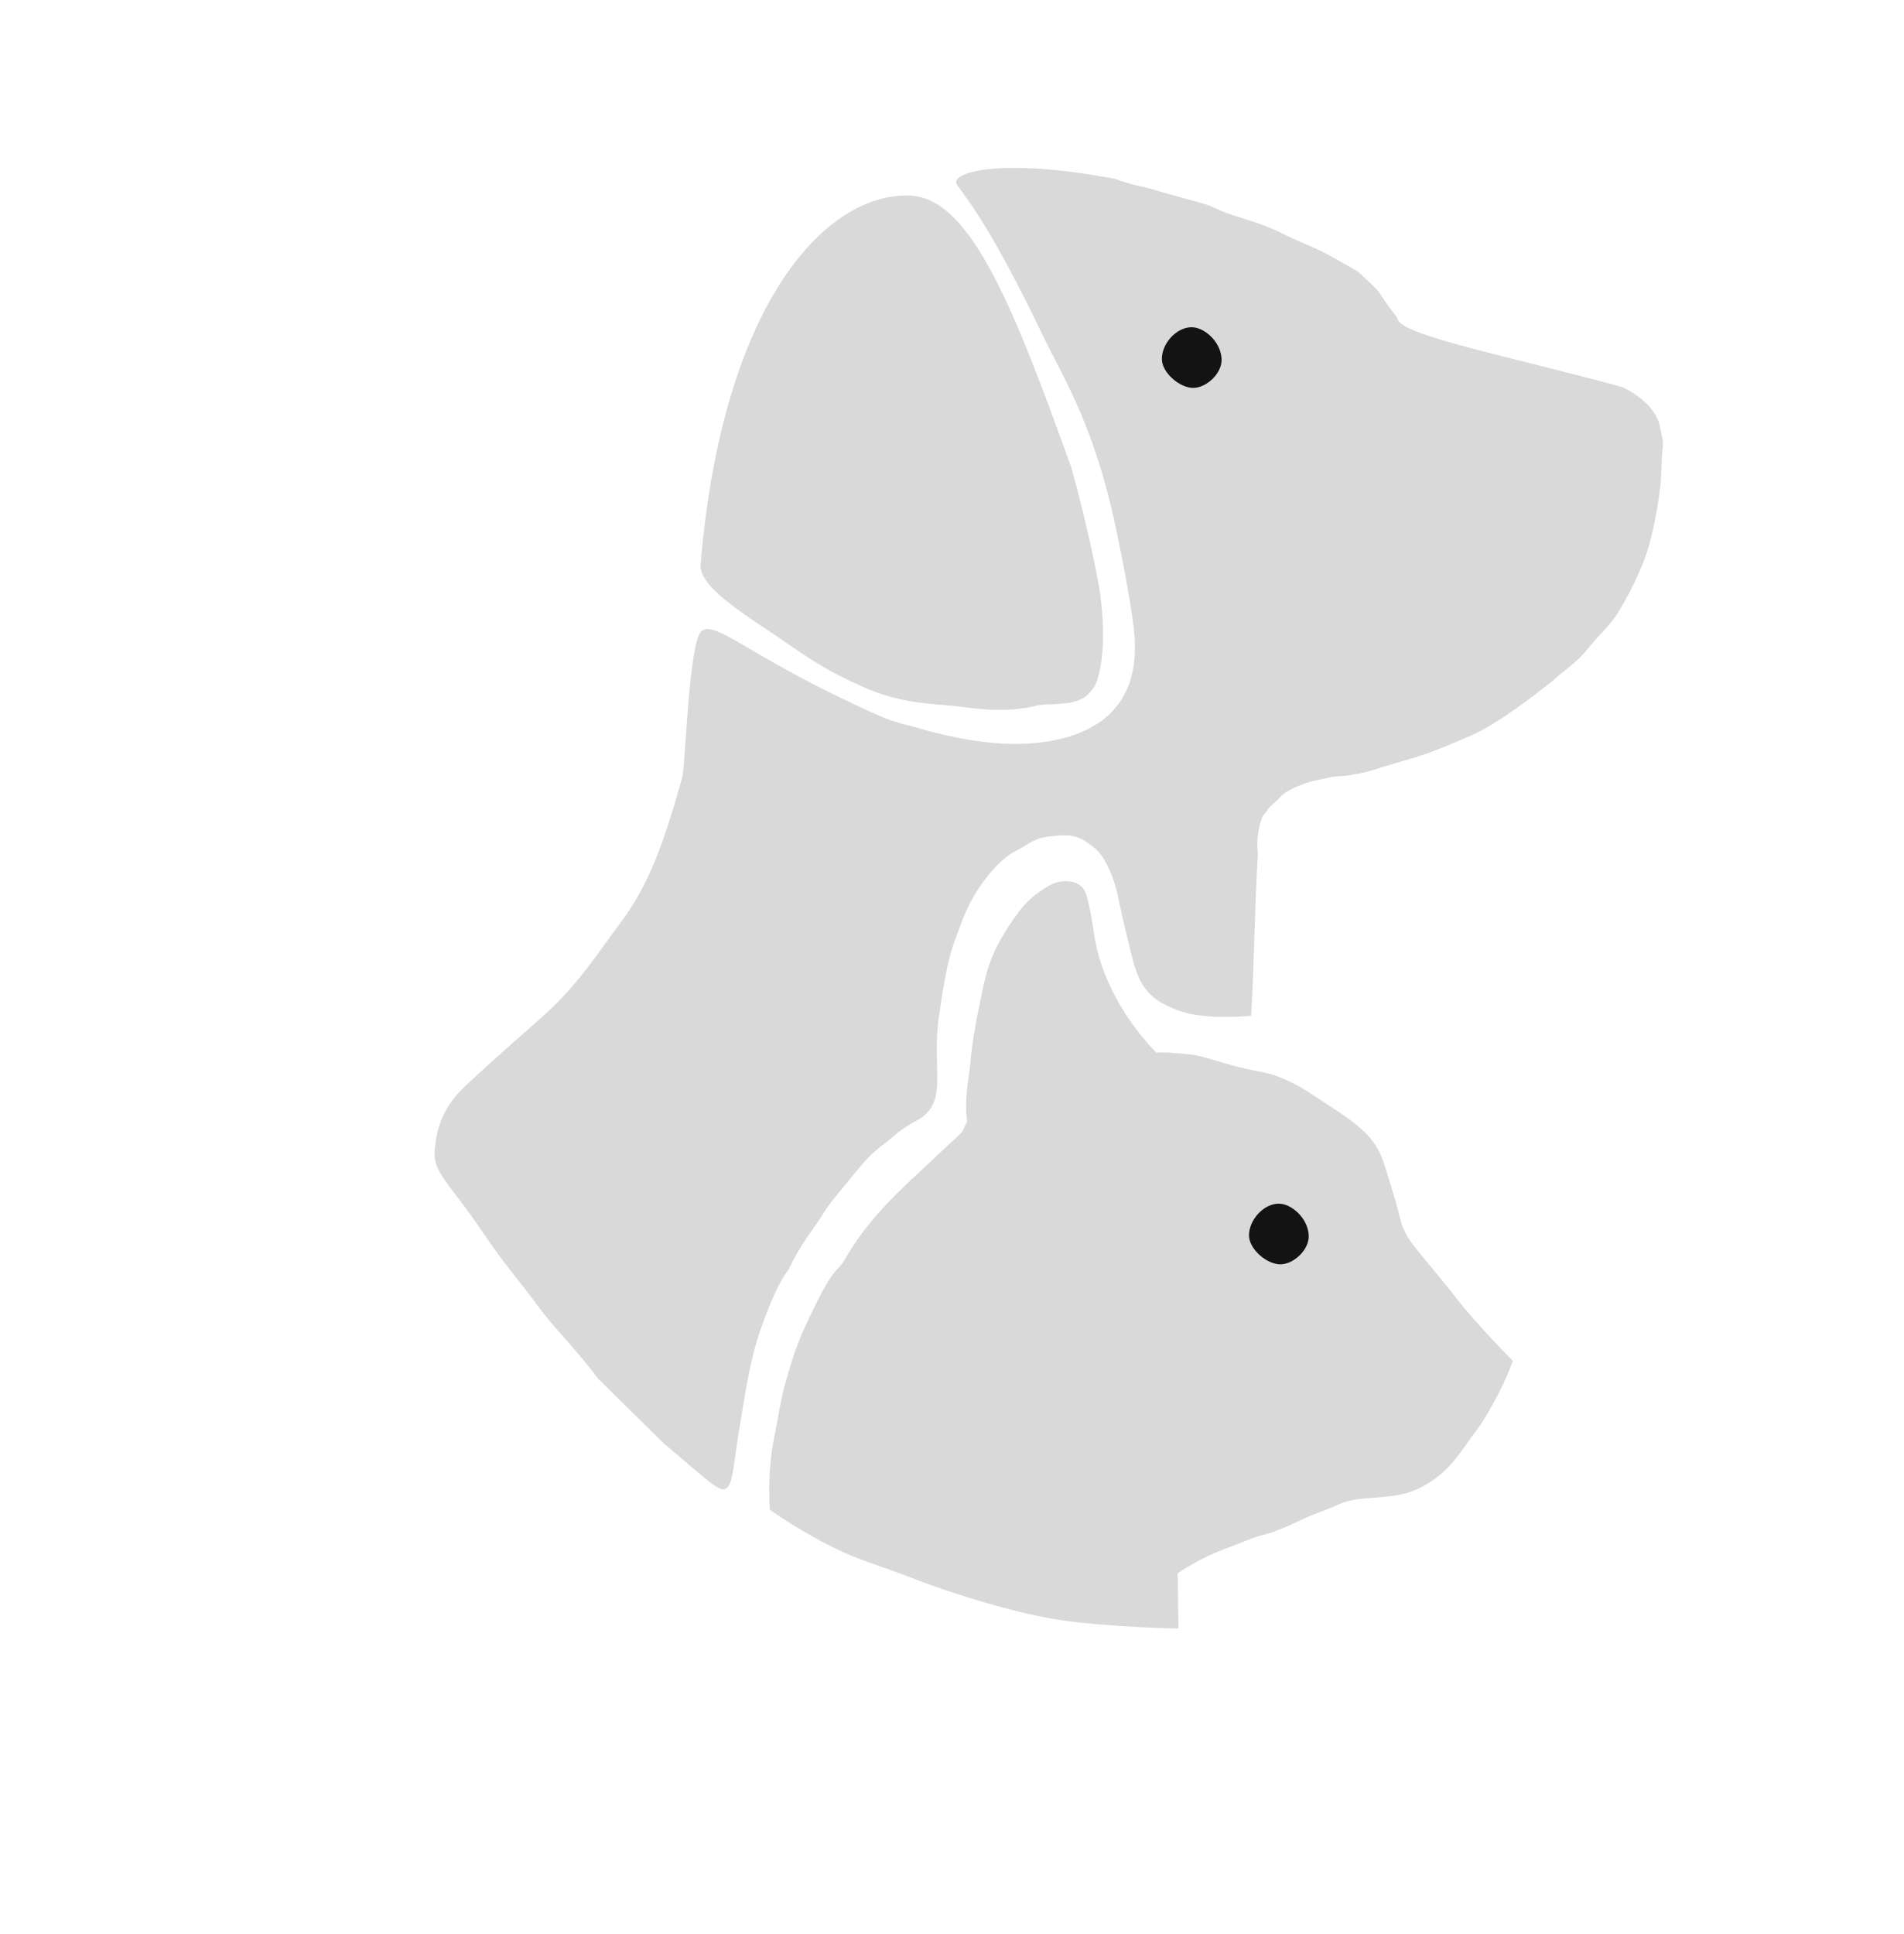
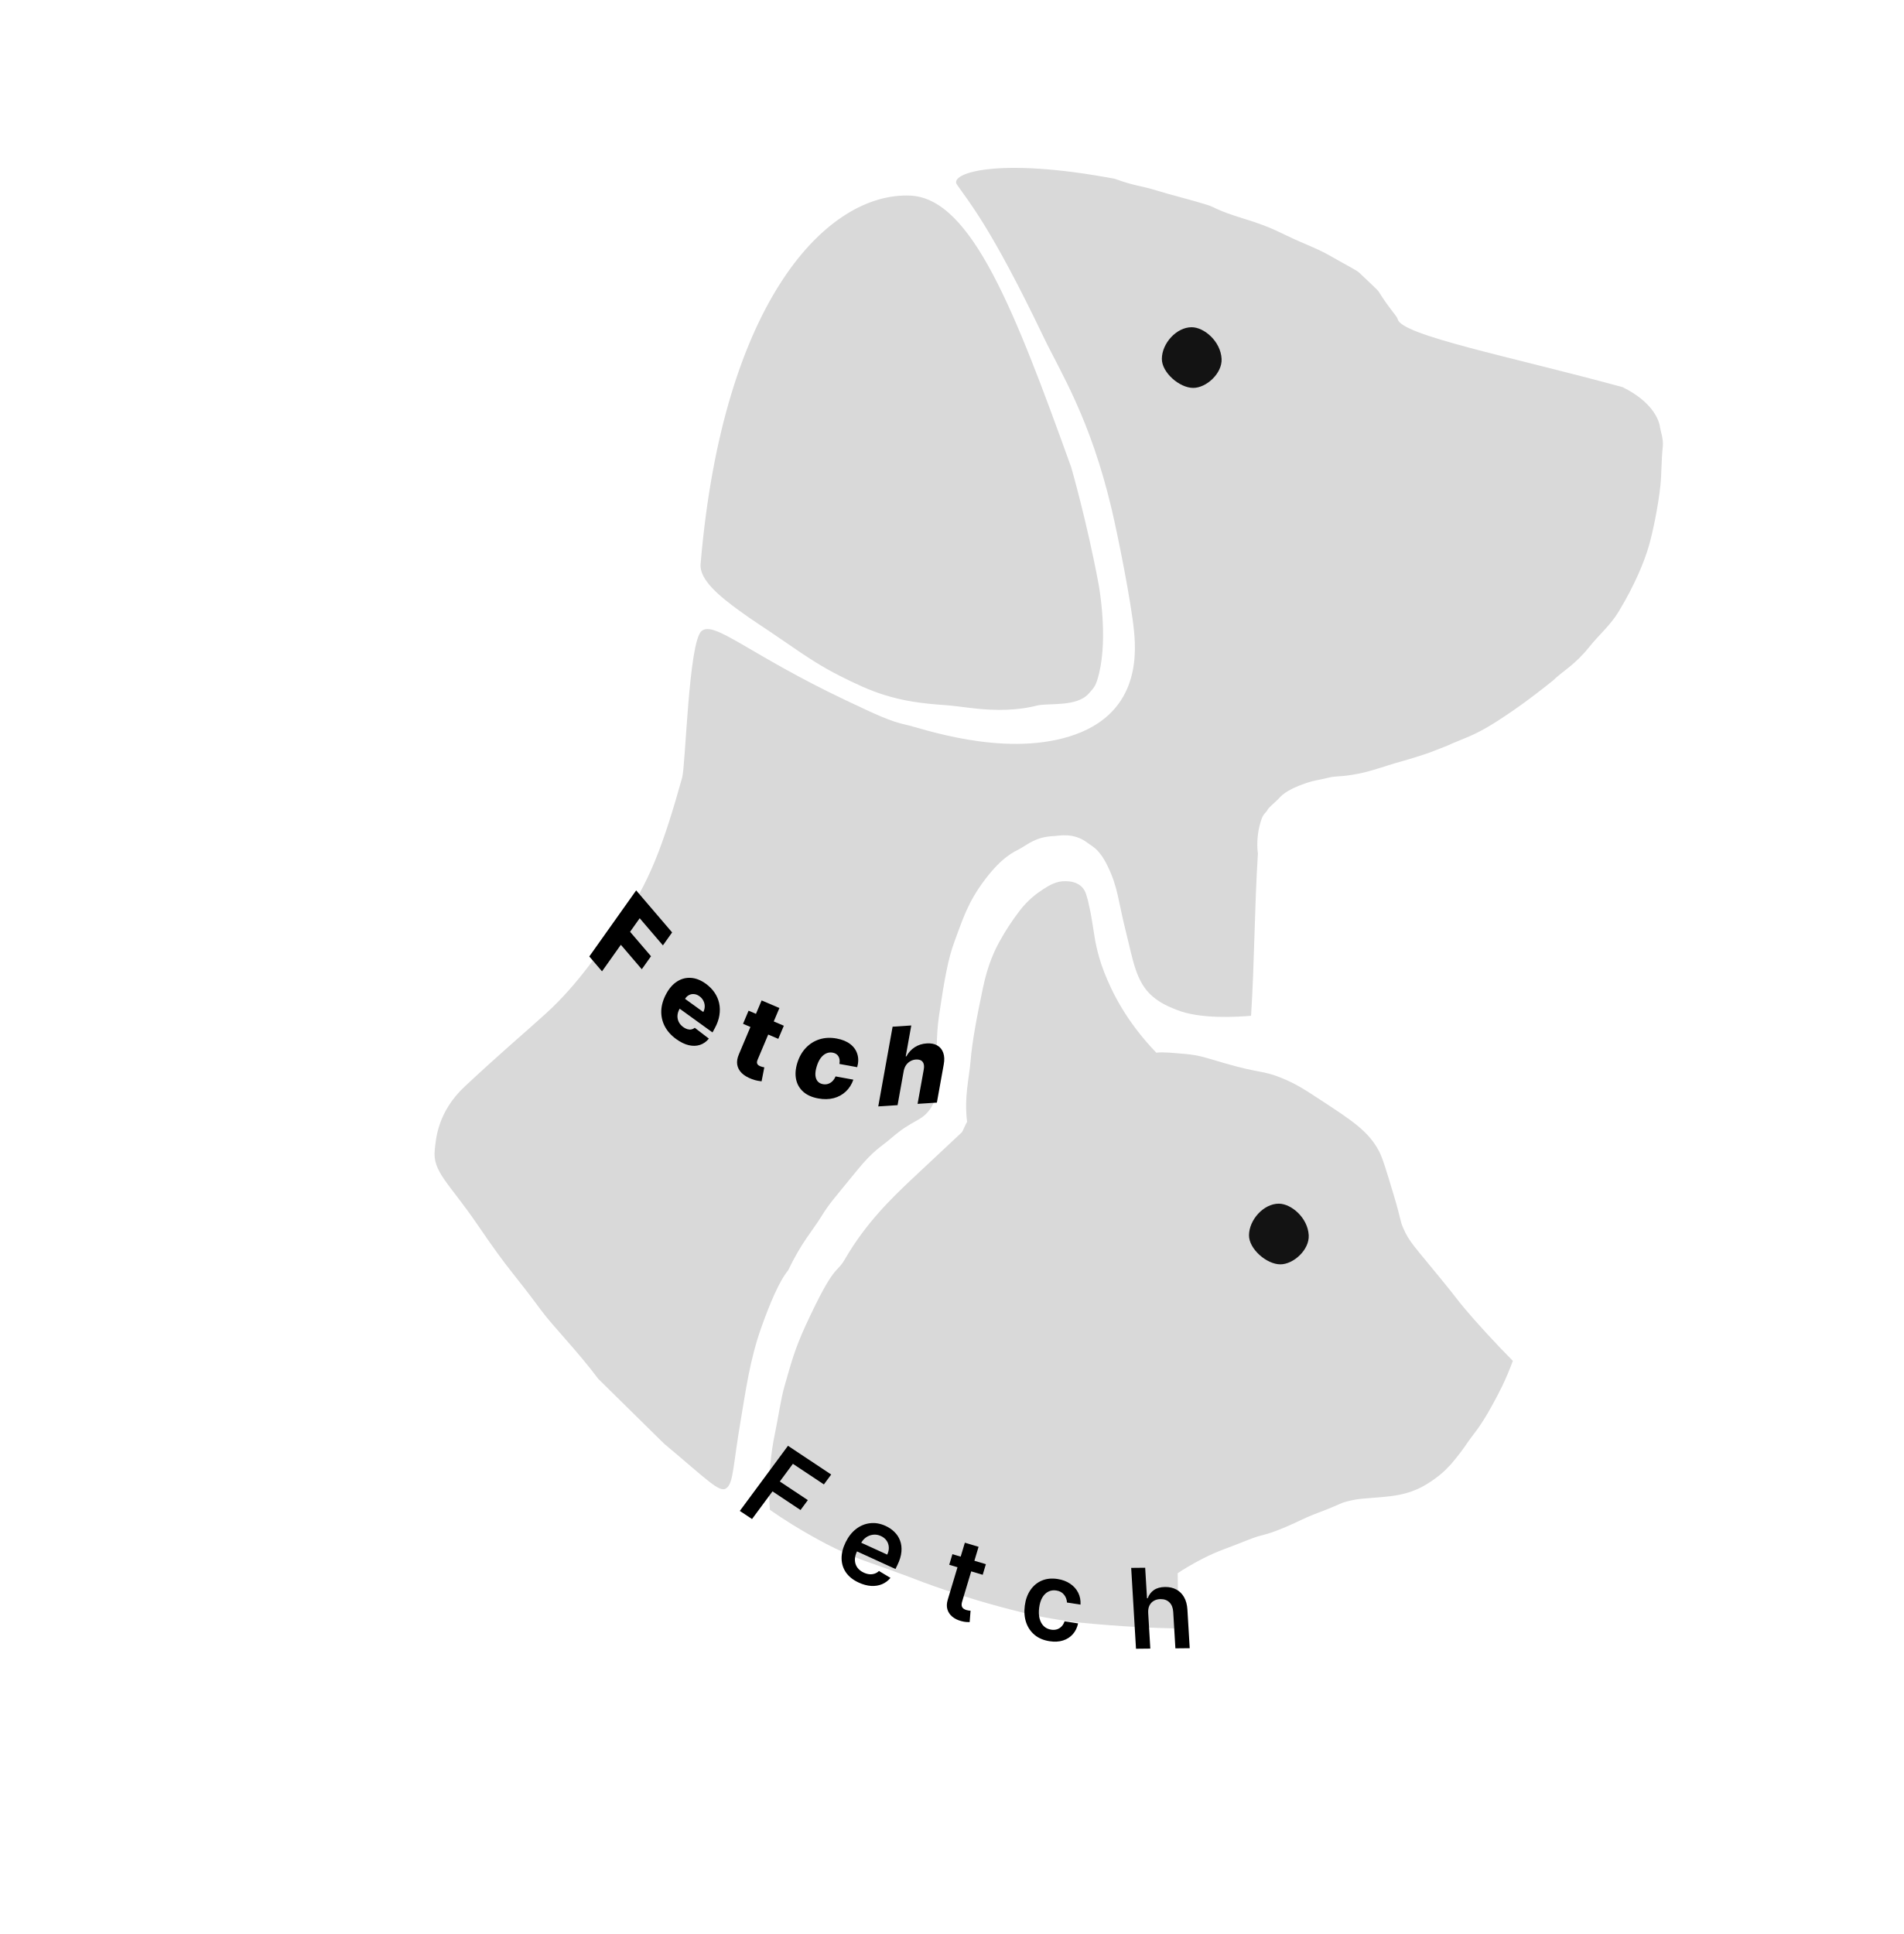
<svg xmlns="http://www.w3.org/2000/svg" width="188" height="191" viewBox="0 0 188 191" fill="none">
-   <path d="M89.896 19.319C81.796 18.959 71.397 29.507 69.184 55.702C69.05 57.273 71.096 58.916 73.003 60.308C74.448 61.366 75.184 61.781 77.499 63.38C79.873 65.022 81.184 65.863 82.908 66.736C84.45 67.516 85.878 68.182 87.264 68.613C89.193 69.219 90.847 69.465 93.409 69.645C94.795 69.743 95.966 69.999 97.787 70.087C100.134 70.201 101.746 69.852 102.363 69.688C103.481 69.394 106.327 69.874 107.536 68.471C108.052 67.871 108.224 67.795 108.546 66.452C109.4 62.889 108.562 58.103 108.492 57.721C107.332 51.5 105.785 46.157 105.785 46.157C100.252 30.79 95.95 19.586 89.896 19.319Z" fill="#D9D9D9" />
-   <path d="M94.494 18.227C93.721 17.108 98.501 15.471 110.093 17.659C111.898 18.331 112.87 18.401 113.874 18.712C116.082 19.389 117.307 19.64 119.246 20.246C120.089 20.508 119.971 20.721 122.904 21.621C125.788 22.5 126.519 23.073 128.313 23.842C129.876 24.514 130.585 24.819 131.417 25.299C133.056 26.243 133.958 26.685 134.205 26.915C135.21 27.864 136.048 28.639 136.155 28.814C137.165 30.451 137.96 31.226 138.024 31.52C138.368 33.114 149.084 35.199 160.224 38.233C163.184 39.684 163.845 41.496 163.925 42.195C163.957 42.462 164.274 43.373 164.205 44.056C164.054 45.436 164.081 46.899 163.968 47.935C163.737 50.091 163.195 52.64 162.813 53.96C162.41 55.346 161.492 57.687 159.827 60.427C159.021 61.758 157.898 62.697 156.964 63.865C155.471 65.726 154.364 66.228 153.344 67.221C152.436 67.947 150.862 69.191 149.245 70.293C147.102 71.756 146.022 72.356 144.631 72.918C142.015 73.983 144.191 73.158 141.371 74.25C140.543 74.572 138.911 75.052 137.75 75.379C137.084 75.565 135.494 76.138 134.248 76.389C132.228 76.793 132.132 76.564 131.063 76.831C130.096 77.071 129.801 77.055 129.032 77.317C126.836 78.064 126.492 78.659 126.169 78.976C125.665 79.467 125.256 79.756 125.095 80.105C124.789 80.477 124.655 80.482 124.381 81.562C124.107 82.621 124.134 83.794 124.22 84.269C123.876 89.661 123.887 94.927 123.543 100.319C122.189 100.428 118.515 100.684 116.141 99.713C115.378 99.402 114.626 99.091 113.831 98.419C112.15 96.995 111.876 94.741 111.205 92.111C110.42 89.022 110.426 87.674 109.373 85.524C108.54 83.816 107.853 83.593 107.423 83.26C106.032 82.184 104.614 82.545 104.039 82.572C102.25 82.654 101.493 83.407 100.704 83.827C100.129 84.133 98.958 84.629 97.271 86.861C95.542 89.148 95.069 90.812 94.247 93.006C93.635 94.649 93.259 96.728 92.738 100.242C92.066 104.744 93.237 107.719 91.782 109.623C90.885 110.796 90.133 110.567 88.043 112.373C86.904 113.356 86.314 113.525 84.584 115.648C82.226 118.545 81.936 118.802 81.082 120.177C80.185 121.618 79.159 122.687 77.821 125.471C76.946 126.529 76 128.783 75.157 131.168C74.045 134.306 73.632 137.427 73.207 139.899C72.348 144.887 72.45 146.41 71.735 146.972C71.075 147.49 69.866 146.164 65.569 142.568C63.42 140.467 61.234 138.284 59.086 136.183C56.9 133.274 54.622 131.015 53.397 129.351C50.674 125.651 50.346 125.64 47.231 121.061C44.336 116.805 42.692 115.746 42.934 113.541C43.047 112.488 43.202 109.809 45.92 107.276C49.755 103.702 51.528 102.25 53.875 100.122C57.163 97.148 59.333 93.699 61.116 91.353C64.081 87.451 65.553 83.254 67.363 76.798C67.707 75.57 68.002 63.417 69.275 62.326C70.527 61.251 73.975 64.634 83.52 69.158C86.464 70.555 87.936 71.254 89.488 71.581C90.906 71.882 98.92 74.796 105.602 72.733C112.37 70.643 112.236 64.934 111.989 62.364C111.704 59.423 110.388 52.88 109.781 50.298C107.649 41.278 104.721 36.776 103.013 33.201C97.867 22.467 95.687 19.957 94.494 18.227Z" fill="#D9D9D9" />
+   <path d="M89.896 19.319C81.796 18.958 71.397 29.507 69.184 55.701C69.05 57.273 71.096 58.916 73.003 60.307C74.448 61.366 75.184 61.781 77.499 63.379C79.873 65.022 81.184 65.862 82.908 66.736C84.45 67.516 85.878 68.182 87.264 68.613C89.193 69.219 90.847 69.464 93.409 69.644C94.795 69.743 95.966 69.999 97.787 70.086C100.134 70.201 101.746 69.852 102.363 69.688C103.481 69.393 106.327 69.873 107.536 68.471C108.052 67.871 108.224 67.794 108.546 66.452C109.4 62.888 108.562 58.102 108.492 57.72C107.332 51.499 105.785 46.157 105.785 46.157C100.252 30.789 95.95 19.586 89.896 19.319Z" fill="#D9D9D9" />
+   <path d="M94.494 18.226C93.721 17.108 98.501 15.47 110.093 17.659C111.898 18.33 112.87 18.401 113.874 18.712C116.082 19.389 117.307 19.64 119.246 20.245C120.089 20.507 119.971 20.72 122.904 21.621C125.788 22.499 126.519 23.072 128.313 23.842C129.876 24.513 130.585 24.819 131.417 25.299C133.056 26.243 133.958 26.685 134.205 26.914C135.21 27.864 136.048 28.639 136.155 28.813C137.165 30.45 137.96 31.225 138.024 31.52C138.368 33.113 149.084 35.198 160.224 38.232C163.184 39.684 163.845 41.496 163.925 42.194C163.957 42.462 164.274 43.373 164.205 44.055C164.054 45.436 164.081 46.898 163.968 47.935C163.737 50.091 163.195 52.639 162.813 53.96C162.41 55.346 161.492 57.687 159.827 60.426C159.021 61.758 157.898 62.697 156.964 63.864C155.471 65.725 154.364 66.227 153.344 67.221C152.436 67.946 150.862 69.191 149.245 70.293C147.102 71.755 146.022 72.356 144.631 72.918C142.015 73.982 144.191 73.158 141.371 74.249C140.543 74.571 138.911 75.052 137.75 75.379C137.084 75.564 135.494 76.138 134.248 76.389C132.228 76.792 132.132 76.563 131.063 76.831C130.096 77.071 129.801 77.054 129.032 77.316C126.836 78.064 126.492 78.659 126.169 78.975C125.665 79.466 125.256 79.756 125.095 80.105C124.789 80.476 124.655 80.481 124.381 81.562C124.107 82.621 124.134 83.794 124.22 84.269C123.876 89.66 123.887 94.927 123.543 100.318C122.189 100.427 118.515 100.684 116.141 99.712C115.378 99.401 114.626 99.09 113.831 98.419C112.15 96.995 111.876 94.741 111.205 92.111C110.42 89.022 110.426 87.674 109.373 85.524C108.54 83.816 107.853 83.592 107.423 83.259C106.032 82.184 104.614 82.544 104.039 82.572C102.25 82.653 101.493 83.406 100.704 83.827C100.129 84.132 98.958 84.629 97.271 86.861C95.542 89.147 95.069 90.812 94.247 93.006C93.635 94.648 93.259 96.727 92.738 100.242C92.066 104.744 93.237 107.718 91.782 109.623C90.885 110.796 90.133 110.567 88.043 112.373C86.904 113.355 86.314 113.524 84.584 115.647C82.226 118.545 81.936 118.801 81.082 120.177C80.185 121.617 79.159 122.687 77.821 125.47C76.946 126.529 76 128.783 75.157 131.167C74.045 134.305 73.632 137.427 73.207 139.899C72.348 144.887 72.45 146.409 71.735 146.971C71.075 147.49 69.866 146.164 65.569 142.567C63.42 140.466 61.234 138.283 59.086 136.182C56.9 133.274 54.622 131.015 53.397 129.35C50.674 125.65 50.346 125.639 47.231 121.061C44.336 116.804 42.692 115.745 42.934 113.541C43.047 112.488 43.202 109.808 45.92 107.276C49.755 103.702 51.528 102.25 53.875 100.122C57.163 97.147 59.333 93.699 61.116 91.352C64.081 87.45 65.553 83.254 67.363 76.798C67.707 75.57 68.002 63.417 69.275 62.325C70.527 61.251 73.975 64.634 83.52 69.158C86.464 70.555 87.936 71.253 89.488 71.581C90.906 71.881 98.92 74.795 105.602 72.732C112.37 70.642 112.236 64.934 111.989 62.364C111.704 59.422 110.388 52.879 109.781 50.298C107.649 41.277 104.721 36.775 103.013 33.201C97.867 22.466 95.687 19.956 94.494 18.226Z" fill="#D9D9D9" />
  <path d="M117.683 32.317C118.913 32.323 120.54 33.709 120.632 35.439C120.707 36.88 119.117 38.315 117.828 38.309C116.474 38.309 114.723 36.787 114.734 35.439C114.739 33.916 116.173 32.312 117.683 32.317Z" fill="#131313" />
  <path d="M105.237 87.025C105.522 87.031 106.37 87.052 106.907 87.675C107.138 87.937 107.224 88.209 107.305 88.482C107.531 89.224 107.466 89.148 107.627 89.808C107.745 90.294 107.907 91.435 108.078 92.444C108.078 92.444 108.293 94.109 109.035 96.002C109.803 97.967 111.199 100.854 114.186 103.964C114.841 103.871 115.851 103.991 117.011 104.084C118.424 104.199 119.203 104.499 120.83 104.974C124.51 106.043 124.601 105.678 126.481 106.431C127.926 107.004 128.839 107.604 130.381 108.614C133.566 110.698 135.156 111.741 136.187 113.705C136.526 114.349 136.891 115.561 137.621 117.989C138.411 120.619 138.212 120.461 138.577 121.302C139.158 122.644 139.684 123.108 142.235 126.235C144.019 128.418 143.675 128.085 144.701 129.307C145.807 130.622 147.687 132.68 149.395 134.399C148.654 136.391 148.031 137.547 147.365 138.764C146.044 141.182 145.507 141.558 144.658 142.846C144.405 143.234 143.288 144.674 142.987 144.909C142.525 145.46 141.129 146.568 139.926 147.081C139.093 147.436 138.244 147.687 136.74 147.823C134.372 148.042 134.312 147.965 133.082 148.265C132.261 148.467 132.486 148.522 130.176 149.395C128.549 150.012 128.323 150.235 126.954 150.808C124.574 151.807 124.896 151.409 123.092 152.14C120.922 153.024 120.443 153.078 118.714 153.957C117.763 154.443 116.759 155.048 116.297 155.37C116.324 157.39 116.34 158.803 116.367 160.828C113.649 160.778 111.35 160.642 109.604 160.506C107.396 160.331 105.903 160.211 103.873 159.856C101.783 159.496 100.274 159.087 98.619 158.645C95.687 157.853 93.463 157.079 92.174 156.626C90.406 156.004 90.75 156.069 88.038 155.092C85.497 154.175 84.868 154.001 83.504 153.395C82.054 152.751 80.99 152.162 80.163 151.698C78.917 150.999 77.515 150.148 76.027 149.111C75.807 145.93 76.151 143.381 76.505 141.673C76.897 139.779 77.112 138.137 77.477 136.865C78.106 134.699 78.46 133.274 79.567 130.879C82.441 124.652 82.575 125.847 83.429 124.368C85.513 120.761 88.07 118.327 89.875 116.608C90.294 116.205 90.723 115.817 94.967 111.839C95.085 111.73 95.386 110.917 95.504 110.807C95.187 108.384 95.719 106.365 95.842 104.805C95.993 102.927 96.439 100.521 97.078 97.508C97.556 95.244 98.211 93.868 98.727 92.941C99.291 91.926 99.892 90.987 100.703 89.928C101.509 88.875 102.395 88.22 103.002 87.827C103.62 87.434 104.302 87.003 105.237 87.025Z" fill="#D9D9D9" />
  <path d="M126.288 118.873C127.518 118.879 129.145 120.265 129.237 121.995C129.312 123.435 127.722 124.87 126.433 124.865C125.079 124.865 123.328 123.342 123.339 121.995C123.344 120.477 124.778 118.868 126.288 118.873Z" fill="#131313" />
+   <path d="M58.193 94.458L62.822 87.934L66.372 92.084L65.463 93.364L63.17 90.684L62.221 92.022L64.288 94.438L63.377 95.722L61.31 93.306L59.45 95.928L58.193 94.458Z" fill="black" />
+   <path d="M66.779 102.621C66.27 102.254 65.891 101.828 65.64 101.344C65.392 100.859 65.28 100.343 65.302 99.795C65.328 99.246 65.494 98.692 65.8 98.132C66.097 97.588 66.456 97.184 66.876 96.921C67.298 96.655 67.751 96.539 68.236 96.574C68.722 96.606 69.209 96.799 69.699 97.153C70.045 97.403 70.33 97.69 70.553 98.014C70.777 98.338 70.93 98.69 71.015 99.069C71.099 99.449 71.107 99.849 71.04 100.268C70.974 100.686 70.823 101.111 70.587 101.543L70.359 101.961L66.132 98.907L66.663 97.933L69.45 99.947C69.545 99.767 69.592 99.58 69.593 99.385C69.593 99.191 69.547 99.007 69.457 98.833C69.37 98.659 69.241 98.51 69.07 98.386C68.897 98.261 68.718 98.191 68.535 98.177C68.353 98.16 68.182 98.194 68.024 98.28C67.866 98.364 67.736 98.495 67.633 98.672L67.092 99.663C66.975 99.878 66.911 100.095 66.9 100.313C66.891 100.53 66.934 100.734 67.029 100.927C67.124 101.12 67.27 101.288 67.469 101.432C67.606 101.531 67.742 101.6 67.876 101.64C68.01 101.679 68.139 101.688 68.263 101.666C68.387 101.644 68.501 101.589 68.605 101.502L70.002 102.574C69.754 102.876 69.46 103.083 69.12 103.194C68.783 103.304 68.415 103.314 68.014 103.222C67.615 103.128 67.204 102.928 66.779 102.621Z" fill="black" />
+   <path d="M77.404 101.301L76.857 102.596L73.376 101.111L73.922 99.815L77.404 101.301ZM75.21 98.802L76.967 99.552L74.81 104.666C74.764 104.774 74.744 104.869 74.749 104.95C74.758 105.03 74.79 105.099 74.844 105.156C74.9 105.211 74.975 105.259 75.069 105.299C75.136 105.327 75.209 105.352 75.288 105.371C75.371 105.39 75.433 105.402 75.476 105.409L75.206 106.793C75.112 106.781 74.981 106.76 74.812 106.731C74.646 106.703 74.456 106.648 74.241 106.568C73.821 106.411 73.488 106.212 73.242 105.972C72.999 105.729 72.852 105.451 72.8 105.138C72.751 104.825 72.808 104.483 72.971 104.111L75.21 98.802Z" fill="black" />
+   <path d="M80.804 108.482C80.181 108.368 79.686 108.146 79.316 107.816C78.95 107.486 78.716 107.078 78.614 106.592C78.513 106.103 78.552 105.566 78.732 104.981C78.913 104.394 79.191 103.9 79.565 103.501C79.943 103.099 80.392 102.814 80.912 102.646C81.434 102.479 82.004 102.451 82.622 102.564C83.167 102.664 83.613 102.846 83.959 103.112C84.307 103.378 84.541 103.707 84.661 104.1C84.785 104.49 84.78 104.922 84.648 105.394L82.892 105.074C82.947 104.774 82.915 104.525 82.797 104.327C82.682 104.13 82.49 104.007 82.221 103.958C82.003 103.918 81.794 103.943 81.593 104.032C81.393 104.119 81.212 104.27 81.048 104.485C80.888 104.698 80.756 104.973 80.652 105.312C80.547 105.65 80.504 105.944 80.522 106.195C80.543 106.443 80.617 106.642 80.744 106.791C80.872 106.938 81.045 107.032 81.263 107.071C81.437 107.103 81.602 107.095 81.757 107.047C81.915 107 82.059 106.914 82.189 106.791C82.32 106.665 82.428 106.503 82.513 106.306L84.269 106.626C84.105 107.096 83.857 107.487 83.522 107.799C83.191 108.112 82.792 108.33 82.327 108.453C81.865 108.573 81.357 108.583 80.804 108.482Z" fill="black" />
+   <path d="M89.241 105.777L88.635 109.145L86.728 109.268L88.145 101.395L89.989 101.275L89.44 104.328L89.506 104.323C89.707 103.951 89.979 103.652 90.322 103.427C90.668 103.202 91.065 103.075 91.512 103.046C91.933 103.018 92.283 103.087 92.561 103.251C92.841 103.413 93.036 103.655 93.147 103.977C93.262 104.299 93.277 104.683 93.194 105.129L92.517 108.893L90.611 109.016L91.222 105.622C91.283 105.293 91.246 105.042 91.111 104.869C90.975 104.695 90.754 104.618 90.447 104.638C90.247 104.651 90.062 104.706 89.894 104.804C89.728 104.898 89.587 105.027 89.473 105.192C89.361 105.356 89.284 105.551 89.241 105.777Z" fill="black" />
+   <path d="M73.057 149.217L77.813 142.785L82.081 145.623L81.359 146.599L78.298 144.564L77.006 146.31L79.774 148.151L79.052 149.128L76.284 147.287L74.263 150.019L73.057 149.217Z" fill="black" />
+   <path d="M84.804 156.297C84.257 156.047 83.839 155.718 83.551 155.312C83.266 154.904 83.118 154.444 83.107 153.932C83.097 153.418 83.23 152.879 83.505 152.315C83.776 151.761 84.12 151.323 84.538 151.001C84.959 150.678 85.42 150.488 85.92 150.431C86.421 150.371 86.933 150.46 87.454 150.699C87.79 150.852 88.081 151.051 88.327 151.295C88.576 151.538 88.762 151.823 88.883 152.151C89.006 152.479 89.051 152.846 89.015 153.25C88.981 153.653 88.849 154.09 88.618 154.563L88.428 154.953L83.955 152.907L84.373 152.051L87.613 153.532C87.73 153.288 87.782 153.047 87.77 152.81C87.76 152.57 87.688 152.353 87.554 152.157C87.423 151.963 87.235 151.809 86.988 151.697C86.725 151.576 86.464 151.534 86.203 151.569C85.944 151.602 85.709 151.695 85.498 151.848C85.291 151.999 85.127 152.195 85.007 152.435L84.642 153.183C84.489 153.496 84.416 153.792 84.422 154.07C84.43 154.345 84.508 154.59 84.659 154.805C84.81 155.017 85.025 155.187 85.305 155.315C85.492 155.401 85.674 155.452 85.85 155.47C86.028 155.486 86.198 155.467 86.359 155.415C86.521 155.363 86.667 155.274 86.799 155.148L87.934 155.83C87.705 156.109 87.427 156.317 87.1 156.454C86.776 156.589 86.418 156.646 86.026 156.624C85.635 156.6 85.228 156.491 84.804 156.297Z" fill="black" />
+   <path d="M97.356 154.477L97.041 155.525L93.737 154.536L94.051 153.489L97.356 154.477ZM95.28 152.356L96.635 152.761L95.016 158.156C94.962 158.338 94.947 158.486 94.973 158.6C95.002 158.712 95.057 158.799 95.139 158.862C95.221 158.924 95.318 158.972 95.43 159.006C95.515 159.031 95.594 159.048 95.668 159.056C95.744 159.066 95.802 159.071 95.843 159.072L95.753 160.199C95.673 160.202 95.562 160.199 95.418 160.189C95.277 160.179 95.109 160.148 94.916 160.095C94.573 160.004 94.283 159.861 94.045 159.668C93.807 159.472 93.644 159.23 93.557 158.943C93.471 158.656 93.484 158.334 93.594 157.976L95.28 152.356Z" fill="black" />
+   <path d="M103.642 162.085C103.05 161.994 102.558 161.786 102.167 161.46C101.779 161.134 101.5 160.724 101.331 160.229C101.164 159.732 101.119 159.183 101.197 158.581C101.276 157.977 101.46 157.461 101.752 157.034C102.044 156.605 102.418 156.294 102.873 156.1C103.332 155.905 103.85 155.851 104.43 155.94C104.911 156.014 105.325 156.168 105.673 156.404C106.023 156.637 106.288 156.931 106.468 157.288C106.648 157.642 106.726 158.036 106.701 158.47L105.365 158.265C105.348 157.97 105.25 157.711 105.072 157.489C104.896 157.264 104.64 157.126 104.302 157.074C104.017 157.03 103.756 157.069 103.519 157.191C103.283 157.31 103.086 157.504 102.928 157.772C102.773 158.04 102.669 158.375 102.617 158.775C102.565 159.181 102.579 159.538 102.66 159.848C102.741 160.156 102.878 160.405 103.071 160.595C103.267 160.783 103.511 160.9 103.801 160.944C104.007 160.976 104.196 160.965 104.369 160.913C104.544 160.858 104.696 160.764 104.826 160.631C104.956 160.499 105.056 160.328 105.125 160.12L106.461 160.325C106.373 160.741 106.201 161.095 105.945 161.388C105.69 161.678 105.366 161.886 104.974 162.013C104.583 162.138 104.139 162.162 103.642 162.085Z" fill="black" />
+   <path d="M113.385 159.305L113.594 162.814L112.18 162.829L111.705 154.843L113.087 154.829L113.267 157.843L113.337 157.842C113.457 157.503 113.659 157.234 113.942 157.036C114.227 156.836 114.598 156.733 115.057 156.728C115.473 156.724 115.842 156.807 116.162 156.978C116.482 157.149 116.737 157.402 116.926 157.735C117.118 158.069 117.228 158.477 117.257 158.961L117.484 162.775L116.07 162.789L115.856 159.194C115.832 158.791 115.709 158.479 115.488 158.257C115.269 158.033 114.973 157.923 114.6 157.927C114.35 157.929 114.13 157.986 113.938 158.097C113.749 158.206 113.605 158.362 113.505 158.566C113.408 158.77 113.368 159.016 113.385 159.305Z" fill="black" />
</svg>
